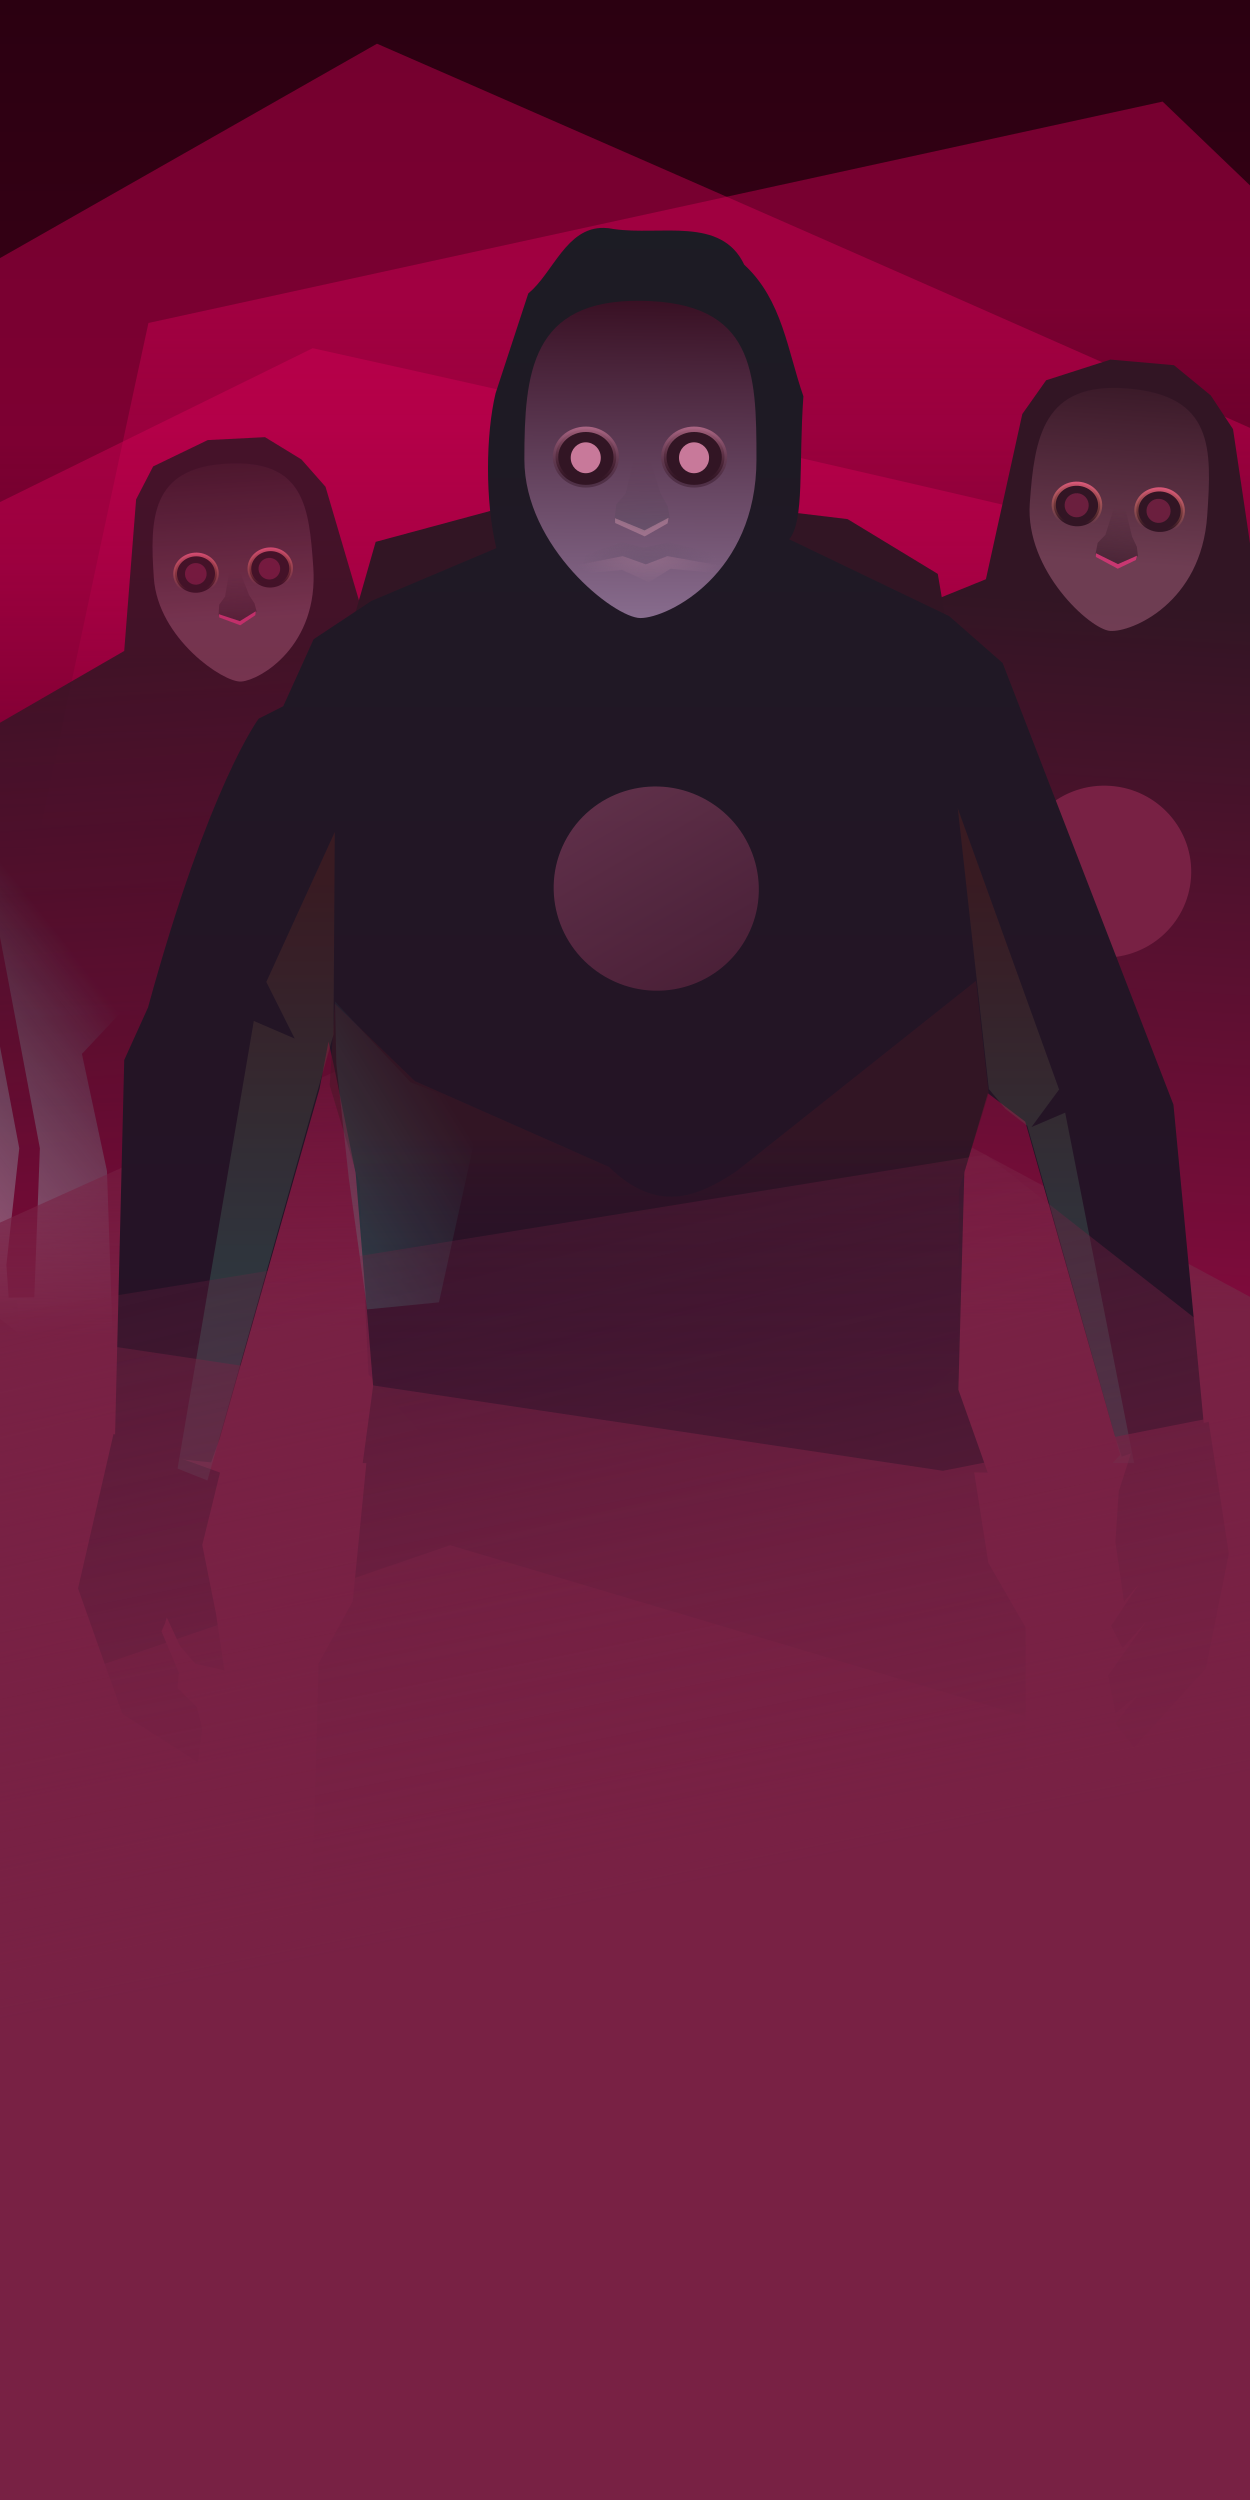
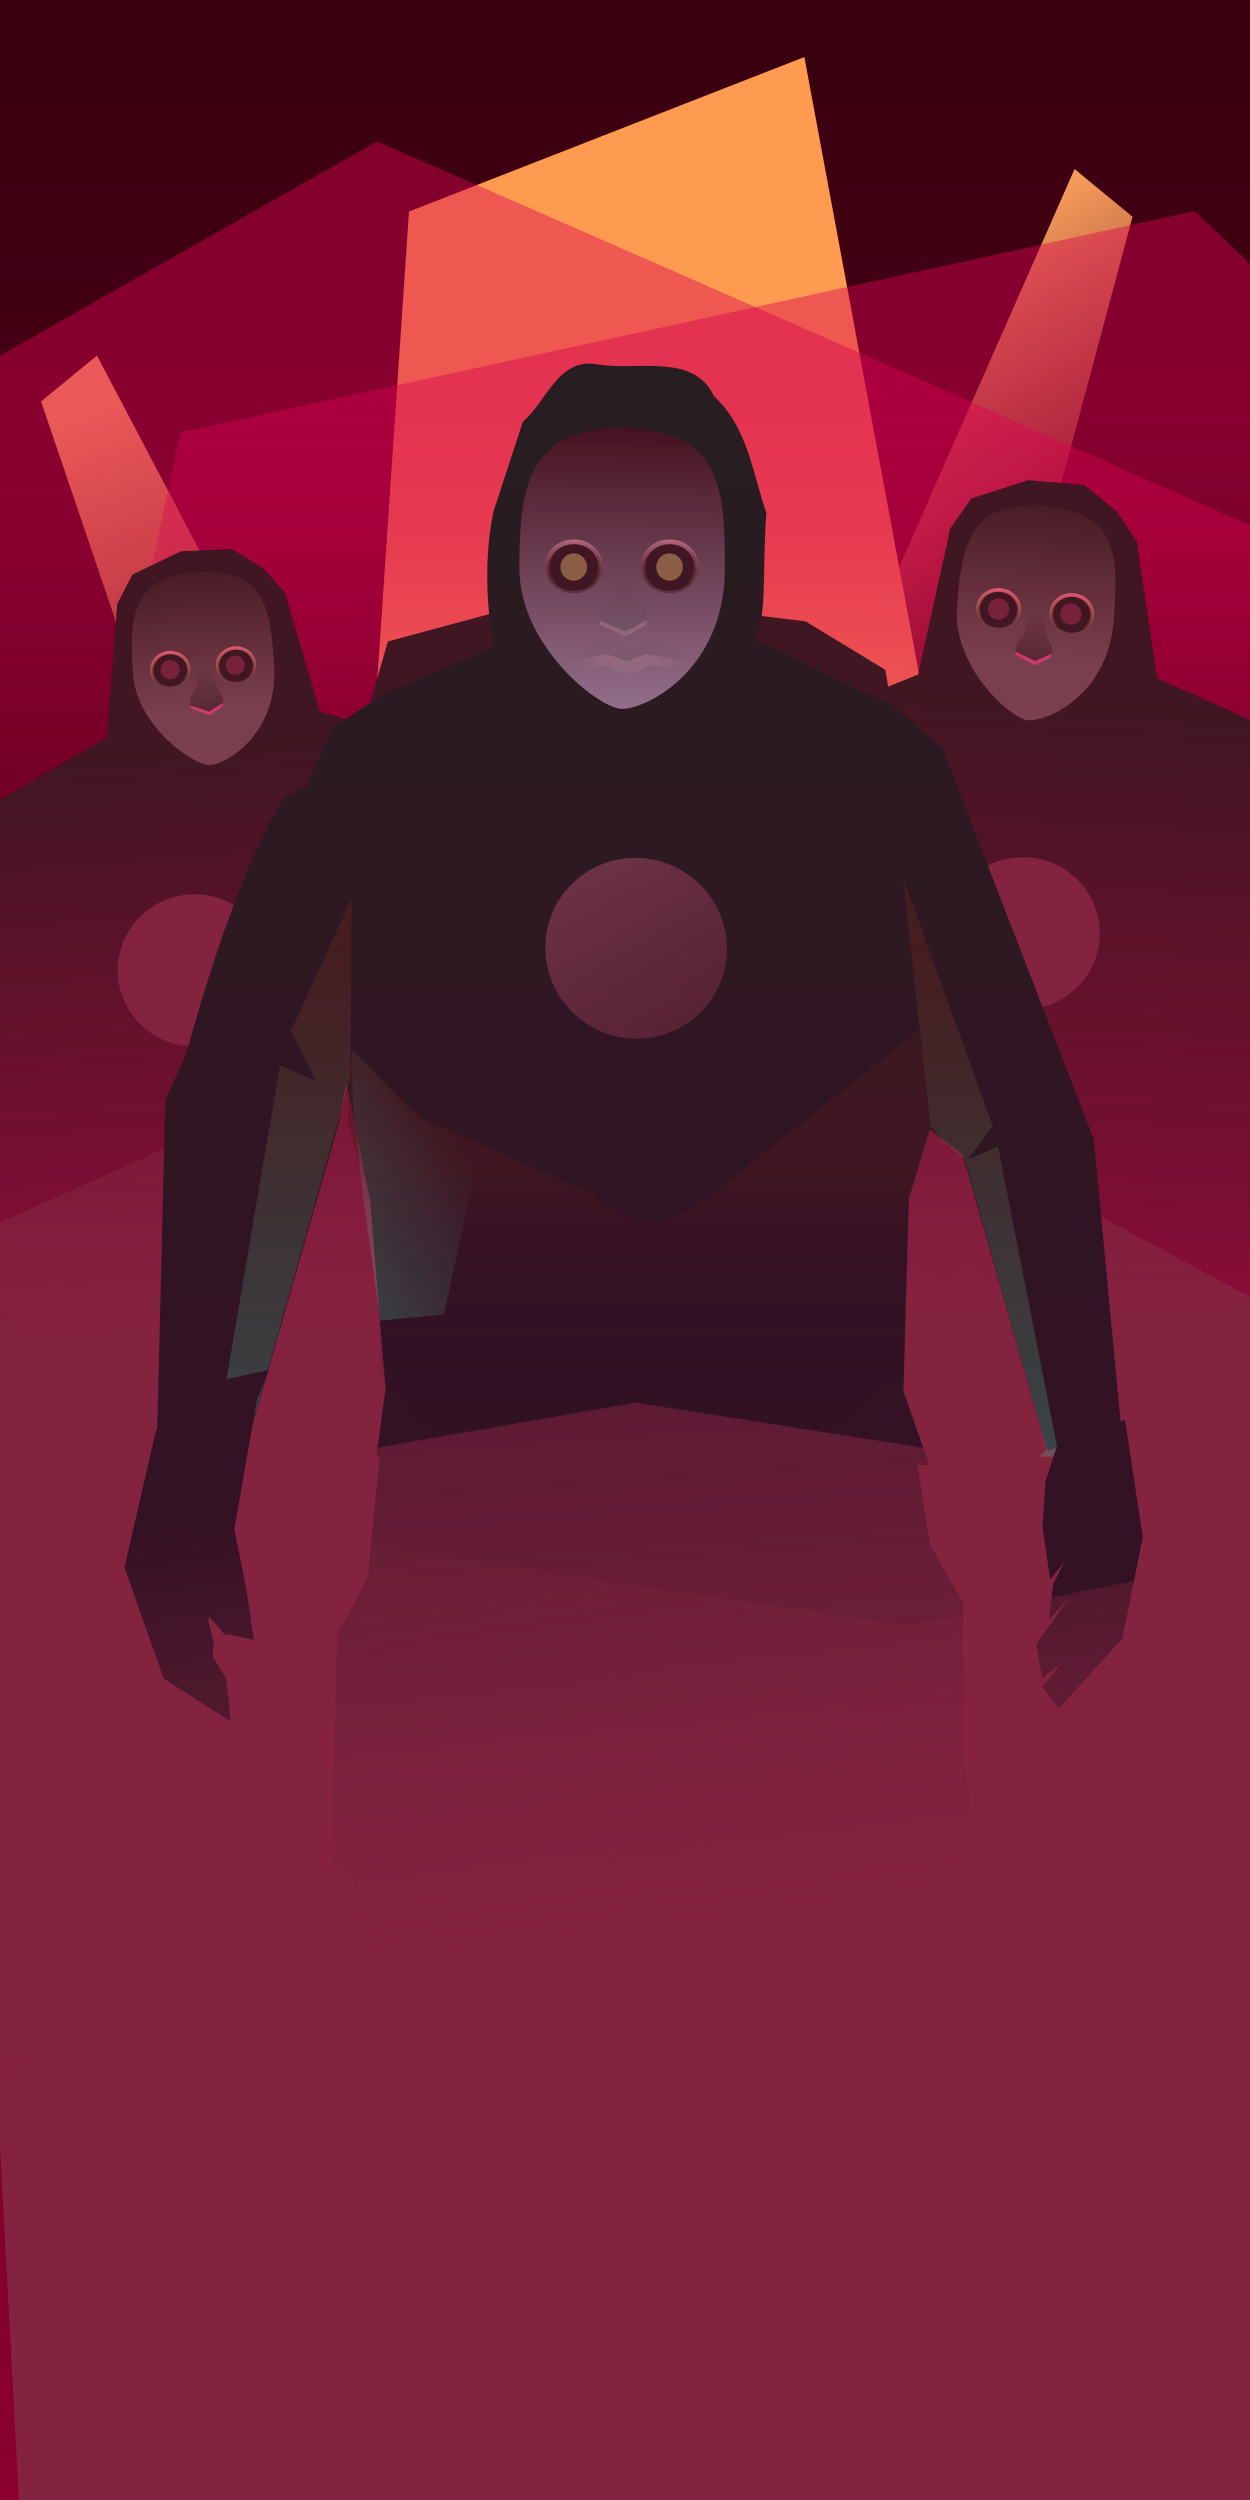
<svg xmlns="http://www.w3.org/2000/svg" xmlns:xlink="http://www.w3.org/1999/xlink" width="512" height="1024" viewBox="0 0 135.467 270.933" version="1.1" id="svg1">
  <defs id="defs1">
+     <linearGradient id="linearGradient60">
+       <stop style="stop-color:#f89c61;stop-opacity:1;" offset="0" id="stop60" />
+       <stop style="stop-color:#f89c61;stop-opacity:0;" offset="1" id="stop61" />
+     </linearGradient>
+     <linearGradient id="linearGradient58">
+       <stop style="stop-color:#f89c61;stop-opacity:1;" offset="0" id="stop58" />
+       <stop style="stop-color:#f89c61;stop-opacity:0;" offset="1" id="stop59" />
+     </linearGradient>
    <linearGradient id="linearGradient96">
      <stop style="stop-color:#67536c;stop-opacity:1" offset="0" id="stop95" />
      <stop style="stop-color:#5b3851;stop-opacity:0" offset="1" id="stop96" />
    </linearGradient>
    <linearGradient id="linearGradient92">
      <stop style="stop-color:#67536c;stop-opacity:1;" offset="0" id="stop93" />
      <stop style="stop-color:#67536c;stop-opacity:0;" offset="1" id="stop94" />
    </linearGradient>
    <linearGradient id="linearGradient91">
      <stop style="stop-color:#c08aa1;stop-opacity:1;" offset="0" id="stop91" />
      <stop style="stop-color:#c08aa1;stop-opacity:0;" offset="1" id="stop92" />
    </linearGradient>
-     <linearGradient id="linearGradient90">
-       <stop style="stop-color:#ff5599;stop-opacity:1" offset="0" id="stop89" />
-       <stop style="stop-color:#55ffdd;stop-opacity:0;" offset="1" id="stop90" />
-     </linearGradient>
    <linearGradient id="linearGradient87">
      <stop style="stop-color:#782144;stop-opacity:1;" offset="0" id="stop87" />
      <stop style="stop-color:#782144;stop-opacity:0;" offset="1" id="stop88" />
-     </linearGradient>
-     <linearGradient id="linearGradient73">
-       <stop style="stop-color:#782144;stop-opacity:1" offset="0" id="stop72" />
-       <stop style="stop-color:#782144;stop-opacity:0;" offset="1" id="stop73" />
-     </linearGradient>
-     <linearGradient id="linearGradient70">
-       <stop style="stop-color:#782144;stop-opacity:1;" offset="0" id="stop70" />
-       <stop style="stop-color:#782144;stop-opacity:0;" offset="1" id="stop71" />
    </linearGradient>
    <linearGradient id="linearGradient55">
      <stop style="stop-color:#d40055;stop-opacity:0.436;" offset="0" id="stop55" />
      <stop style="stop-color:#d40055;stop-opacity:0;" offset="1" id="stop56" />
    </linearGradient>
    <linearGradient id="linearGradient54">
      <stop style="stop-color:#de87aa;stop-opacity:1" offset="0" id="stop53" />
      <stop style="stop-color:#280b17;stop-opacity:1" offset="1" id="stop54" />
    </linearGradient>
    <linearGradient id="linearGradient49">
      <stop style="stop-color:#de87aa;stop-opacity:1" offset="0" id="stop48" />
      <stop style="stop-color:#321524;stop-opacity:0.436" offset="1" id="stop49" />
    </linearGradient>
    <linearGradient id="linearGradient47">
      <stop style="stop-color:#8a6f91;stop-opacity:1" offset="0" id="stop46" />
      <stop style="stop-color:#2b0011;stop-opacity:1" offset="1" id="stop47" />
    </linearGradient>
    <linearGradient id="linearGradient16">
      <stop style="stop-color:#2b0011;stop-opacity:1;" offset="0" id="stop16" />
      <stop style="stop-color:#800033;stop-opacity:1" offset="1" id="stop17" />
    </linearGradient>
    <linearGradient xlink:href="#linearGradient65759" id="linearGradient65761" x1="1403.994" y1="639.142" x2="1406.738" y2="993.681" gradientUnits="userSpaceOnUse" />
    <linearGradient id="linearGradient65759">
      <stop style="stop-color:#321524;stop-opacity:1;" offset="0" id="stop65755" />
      <stop style="stop-color:#d40055;stop-opacity:1" offset="1" id="stop65757" />
    </linearGradient>
    <linearGradient xlink:href="#linearGradient54" id="linearGradient102339" x1="371.202" y1="166.685" x2="371.202" y2="152.775" gradientUnits="userSpaceOnUse" />
    <linearGradient id="linearGradient102337">
      <stop style="stop-color:#ff5599;stop-opacity:1" offset="0" id="stop102333" />
      <stop style="stop-color:#ff9955;stop-opacity:0;" offset="1" id="stop102335" />
    </linearGradient>
    <linearGradient xlink:href="#linearGradient102337" id="linearGradient104034" x1="366.451" y1="160.921" x2="366.386" y2="164.251" gradientUnits="userSpaceOnUse" />
    <linearGradient xlink:href="#linearGradient103045" id="linearGradient103047" x1="368.867" y1="169.672" x2="369.003" y2="163.686" gradientUnits="userSpaceOnUse" gradientTransform="translate(0,-0.5291667)" />
    <linearGradient id="linearGradient103045">
      <stop style="stop-color:#321524;stop-opacity:1;" offset="0" id="stop103041" />
      <stop style="stop-color:#321524;stop-opacity:0;" offset="1" id="stop103043" />
    </linearGradient>
    <linearGradient xlink:href="#linearGradient141946" id="linearGradient141948" x1="363.169" y1="204.729" x2="385.644" y2="189.25" gradientUnits="userSpaceOnUse" />
    <linearGradient id="linearGradient141946">
      <stop style="stop-color:#55ffdd;stop-opacity:1;" offset="0" id="stop141942" />
      <stop style="stop-color:#55ffdd;stop-opacity:0;" offset="1" id="stop141944" />
    </linearGradient>
    <linearGradient xlink:href="#linearGradient15010" id="linearGradient15012" x1="972.041" y1="345.375" x2="972.041" y2="749.174" gradientUnits="userSpaceOnUse" gradientTransform="matrix(0.826296,0,0,0.826296,333.5118,184.2951)" />
    <linearGradient id="linearGradient15010">
      <stop style="stop-color:#1c1c24;stop-opacity:1;" offset="0" id="stop15006" />
      <stop style="stop-color:#271126;stop-opacity:1" offset="1" id="stop15008" />
    </linearGradient>
    <linearGradient xlink:href="#linearGradient25985" id="linearGradient25987" x1="255.49" y1="170.547" x2="255.49" y2="197.171" gradientUnits="userSpaceOnUse" gradientTransform="matrix(0.826296,0,0,0.826296,88.24165,49.63591)" />
    <linearGradient id="linearGradient25985">
      <stop style="stop-color:#431624;stop-opacity:1" offset="0" id="stop25981" />
      <stop style="stop-color:#11002b;stop-opacity:0;" offset="1" id="stop25983" />
    </linearGradient>
    <linearGradient xlink:href="#linearGradient10993" id="linearGradient34342" x1="-285.017" y1="-0.154" x2="-308.159" y2="-13.478" gradientUnits="userSpaceOnUse" gradientTransform="matrix(0.826296,0,0,0.826296,-101.2375,1.134864)" />
    <linearGradient id="linearGradient10993">
      <stop style="stop-color:#d35f8d;stop-opacity:1" offset="0" id="stop10989" />
      <stop style="stop-color:#782144;stop-opacity:1" offset="1" id="stop10991" />
    </linearGradient>
    <linearGradient xlink:href="#linearGradient139659" id="linearGradient139661" x1="298.622" y1="212.509" x2="298.622" y2="172.614" gradientUnits="userSpaceOnUse" />
    <linearGradient id="linearGradient139659">
      <stop style="stop-color:#37c8ab;stop-opacity:1" offset="0" id="stop139655" />
      <stop style="stop-color:#78281b;stop-opacity:1" offset="1" id="stop139657" />
    </linearGradient>
    <linearGradient xlink:href="#linearGradient141946" id="linearGradient144039" x1="272.384" y1="199.36" x2="284.77" y2="191.713" gradientUnits="userSpaceOnUse" />
    <linearGradient xlink:href="#linearGradient139659" id="linearGradient5" gradientUnits="userSpaceOnUse" x1="298.622" y1="212.509" x2="298.622" y2="172.614" />
    <linearGradient xlink:href="#linearGradient139659" id="linearGradient6" gradientUnits="userSpaceOnUse" x1="298.622" y1="212.509" x2="298.622" y2="172.614" />
    <linearGradient xlink:href="#linearGradient16" id="linearGradient17" x1="67.733" y1="0" x2="67.733" y2="270.933" gradientUnits="userSpaceOnUse" />
    <linearGradient xlink:href="#linearGradient49" id="linearGradient104034-7" x1="366.451" y1="160.921" x2="366.386" y2="164.251" gradientUnits="userSpaceOnUse" />
    <linearGradient xlink:href="#linearGradient96" id="linearGradient103047-3" x1="369.033" y1="167.541" x2="369.003" y2="163.686" gradientUnits="userSpaceOnUse" gradientTransform="translate(0,-0.5291667)" />
    <linearGradient xlink:href="#linearGradient47" id="linearGradient46" gradientUnits="userSpaceOnUse" x1="371.008" y1="171.529" x2="371.202" y2="152.775" />
-     <linearGradient xlink:href="#linearGradient55" id="linearGradient57" gradientUnits="userSpaceOnUse" gradientTransform="matrix(-1,0,0,1,162.8422,-47.7506)" x1="34.523" y1="80.819" x2="34.523" y2="141.68" />
-     <linearGradient xlink:href="#linearGradient73" id="linearGradient71" x1="89.911" y1="215.893" x2="66.58" y2="98.449" gradientUnits="userSpaceOnUse" />
-     <linearGradient xlink:href="#linearGradient70" id="linearGradient72" gradientUnits="userSpaceOnUse" x1="113.02" y1="236.219" x2="76.641" y2="86.737" />
+     <linearGradient xlink:href="#linearGradient55" id="linearGradient57" gradientUnits="userSpaceOnUse" gradientTransform="matrix(-1,0,0,1,166.3246,-35.87939)" x1="34.523" y1="80.819" x2="34.523" y2="141.68" />
    <linearGradient xlink:href="#linearGradient65759" id="linearGradient80" gradientUnits="userSpaceOnUse" x1="1403.994" y1="639.142" x2="1406.738" y2="993.681" />
    <linearGradient xlink:href="#linearGradient54" id="linearGradient81" gradientUnits="userSpaceOnUse" x1="371.202" y1="166.685" x2="371.202" y2="152.775" />
    <linearGradient xlink:href="#linearGradient102337" id="linearGradient82" gradientUnits="userSpaceOnUse" x1="366.451" y1="160.921" x2="366.386" y2="164.251" />
    <linearGradient xlink:href="#linearGradient103045" id="linearGradient83" gradientUnits="userSpaceOnUse" gradientTransform="translate(0,-0.5291667)" x1="368.867" y1="169.672" x2="369.003" y2="163.686" />
-     <linearGradient xlink:href="#linearGradient90" id="linearGradient84" gradientUnits="userSpaceOnUse" x1="363.169" y1="204.729" x2="385.644" y2="189.25" />
-     <linearGradient xlink:href="#linearGradient55" id="linearGradient85" gradientUnits="userSpaceOnUse" gradientTransform="matrix(-1,0,0,1,108.6607,-33.12329)" x1="34.523" y1="80.819" x2="34.523" y2="141.68" />
-     <linearGradient xlink:href="#linearGradient55" id="linearGradient86" gradientUnits="userSpaceOnUse" gradientTransform="matrix(-1,0,0,1,131.8808,-21.02255)" x1="34.523" y1="80.819" x2="34.523" y2="141.68" />
+     <linearGradient xlink:href="#linearGradient55" id="linearGradient85" gradientUnits="userSpaceOnUse" gradientTransform="matrix(-1,0,0,1,108.6607,-22.53996)" x1="34.523" y1="80.819" x2="34.523" y2="141.68" />
    <linearGradient xlink:href="#linearGradient87" id="linearGradient88" x1="68.113" y1="143.612" x2="67.354" y2="104.912" gradientUnits="userSpaceOnUse" />
    <radialGradient xlink:href="#linearGradient91" id="radialGradient92" cx="369.195" cy="165.98" fx="369.195" fy="165.98" r="2.811" gradientTransform="matrix(1.310468,0.02893689,-0.01019222,0.4615761,-112.9111,80.77272)" gradientUnits="userSpaceOnUse" />
    <radialGradient xlink:href="#linearGradient92" id="radialGradient94" cx="369.089" cy="171.089" fx="369.089" fy="171.089" r="3.451" gradientTransform="matrix(0.9993885,-0.03496645,0.01628103,0.4653337,-2.559795,101.6711)" gradientUnits="userSpaceOnUse" />
-     <linearGradient xlink:href="#linearGradient73" id="linearGradient97" gradientUnits="userSpaceOnUse" x1="89.911" y1="215.893" x2="66.58" y2="98.449" gradientTransform="translate(0,-14.45746)" />
+     <linearGradient xlink:href="#linearGradient87" id="linearGradient71" x1="78.542" y1="266.623" x2="66.58" y2="98.449" gradientUnits="userSpaceOnUse" gradientTransform="matrix(0.6471108,0,0,0.6471108,251.9794,90.16554)" />
+     <linearGradient xlink:href="#linearGradient87" id="linearGradient97" gradientUnits="userSpaceOnUse" x1="71.545" y1="219.392" x2="62.206" y2="154.426" gradientTransform="matrix(0.6471108,0,0,0.6471108,252.3329,114.3412)" />
+     <linearGradient xlink:href="#linearGradient58" id="linearGradient59" x1="20.506" y1="12.825" x2="15.579" y2="68.65" gradientUnits="userSpaceOnUse" gradientTransform="rotate(-27.27913,79.45522,47.199)" />
+     <linearGradient xlink:href="#linearGradient60" id="linearGradient61" x1="98.544" y1="37.689" x2="141.781" y2="37.689" gradientUnits="userSpaceOnUse" gradientTransform="rotate(59.12375,99.24384,29.42929)" />
  </defs>
+   <g id="layer5" style="display:inline">
+     <rect style="fill:url(#linearGradient17);stroke-width:0.529;stroke-miterlimit:0" id="rect15" width="135.467" height="270.933" x="0" y="0" />
+   </g>
+   <g id="layer4" style="display:inline">
+     <path style="opacity:1;fill:#ff9955;stroke-width:0.529;stroke-miterlimit:0" d="M 37.447,124.527 44.324,22.924 87.171,6.181 113.117,145.766 Z" id="path51" />
+     <path style="opacity:1;fill:url(#linearGradient59);stroke-width:0.529;stroke-miterlimit:0" d="M 23.508,99.569 4.45,43.506 10.508,38.535 41.598,97.63 Z" id="path57" />
+     <path style="opacity:1;fill:url(#linearGradient61);stroke-width:0.529;stroke-miterlimit:0" d="M 116.456,18.322 86.692,85.857 109.522,72.845 122.737,23.493 Z" id="path59" />
+   </g>
  <g id="layer1">
-     <rect style="fill:url(#linearGradient17);stroke-width:0.529;stroke-miterlimit:0" id="rect15" width="135.467" height="270.933" x="0" y="0" />
-     <path id="path84" style="opacity:1;fill:url(#linearGradient85);stroke:none;stroke-width:0.529;stroke-miterlimit:0" d="M 40.856 4.737 L 0 27.968 L 0 170.732 C 26.28 169.726 55.262 168.659 81.285 167.719 L 135.467 108.727 L 135.467 46.372 C 95.611 28.615 40.856 4.737 40.856 4.737 z " />
-     <path id="path56" style="opacity:1;fill:url(#linearGradient57);stroke:none;stroke-width:0.529;stroke-miterlimit:0" d="M 125.995,11.007 16.087,35.001 c 0,0 -8.913,41.061 -16.087,75.948 v 47.37 c 25.787,-1.239 87.678,-3.503 135.467,-5.228 V 20.092 c -2.8,-2.679 -9.471,-9.085 -9.471,-9.085 z" />
-     <path id="path85" style="opacity:1;fill:url(#linearGradient86);stroke:none;stroke-width:0.529;stroke-miterlimit:0" d="M 33.888 37.735 L 0 54.41 L 0 183.731 C 30.163 182.524 70.635 181.043 104.505 179.82 L 135.467 107.657 L 135.467 61.12 C 102.308 52.86 33.888 37.735 33.888 37.735 z " />
-     <g id="g80" style="display:inline;opacity:0.846" transform="matrix(1.732591,-0.1215836,0.1215836,1.732591,-687.366,-182.9339)">
+     <path id="path56" style="opacity:1;fill:url(#linearGradient57);stroke:none;stroke-width:0.529;stroke-miterlimit:0" d="M 129.478,22.878 19.57,46.873 c 0,0 -8.913,41.061 -16.087,75.948 v 47.37 c 25.787,-1.239 87.678,-3.503 135.467,-5.228 V 31.963 c -2.8,-2.679 -9.471,-9.085 -9.471,-9.085 z" />
+     <path id="path84" style="opacity:1;fill:url(#linearGradient85);stroke:none;stroke-width:0.529;stroke-miterlimit:0" d="M 40.856,15.321 0,38.552 V 181.316 c 26.28,-1.006 55.262,-2.073 81.285,-3.013 L 135.467,119.311 V 56.955 C 95.611,39.199 40.856,15.321 40.856,15.321 Z" />
+     <g id="g80" style="display:inline;opacity:1" transform="matrix(1.533252,-0.1075952,0.1075952,1.533252,-608.6312,-144.3394)">
      <path id="path74" style="display:inline;opacity:1;mix-blend-mode:normal;fill:url(#linearGradient80);fill-opacity:1;stroke:none;stroke-width:1.441;stroke-miterlimit:4;stroke-dasharray:none;stroke-opacity:1;stop-color:#000000" d="m 1389.55,580.982 -15.133,6.038 -5.181,8.521 -6.038,40.387 -35.555,17.34 -16.855,55.822 -0.857,-3.832 -6.986,51.98 -2.752,51.262 22.071,-0.674 1.655,65.231 0.762,0.012 136.74,-0.926 7.661,-87.32 6.795,22.301 h 20.611 l -2.375,-39.553 -11.066,-80.111 0.168,-4.396 -16.299,-36.422 -38.6,-14.104 -8.086,-36.827 -5.93,-7.764 -9.356,-6.666 z" transform="matrix(0.2322785,0,0,0.2322785,75.65636,26.11849)" />
      <g id="g79" style="display:inline;opacity:1;mix-blend-mode:normal" transform="matrix(0.8779028,0,0,0.8779028,75.65635,26.11849)">
        <g id="g78">
          <path id="path75" style="opacity:0.351;fill:url(#linearGradient81);fill-opacity:1;stroke-width:0.139;stop-color:#000000" d="m 374.502,163.244 c 0,5.614 -4.321,7.763 -5.679,7.763 -1.272,0 -5.679,-3.475 -5.679,-7.763 0,-4.287 0.349,-7.817 5.679,-7.763 5.59,0.057 5.679,3.475 5.679,7.763 z" />
          <ellipse style="opacity:1;fill:#321524;fill-opacity:1;stroke:url(#linearGradient82);stroke-width:0.265;stroke-miterlimit:4;stroke-dasharray:none;stroke-opacity:1;stop-color:#000000" id="ellipse75" cx="366.154" cy="163.129" rx="1.485" ry="1.36" />
          <path style="font-variation-settings:normal;opacity:1;vector-effect:none;fill:url(#linearGradient83);fill-opacity:1;stroke:none;stroke-width:0.277;stroke-linecap:butt;stroke-linejoin:miter;stroke-miterlimit:4;stroke-dasharray:none;stroke-dashoffset:0;stroke-opacity:1;-inkscape-stroke:none;stop-color:#000000;stop-opacity:1" d="m 367.645,165.445 0.455,-0.542 0.745,-3.053 0.964,3.06 0.345,0.617 0.112,0.591 -1.302,0.689 -1.415,-0.619 z" id="path76" />
          <path style="font-variation-settings:normal;opacity:1;vector-effect:none;fill:#c83771;fill-opacity:1;stroke:none;stroke-width:0.277;stroke-linecap:butt;stroke-linejoin:miter;stroke-miterlimit:4;stroke-dasharray:none;stroke-dashoffset:0;stroke-opacity:1;-inkscape-stroke:none;stop-color:#000000;stop-opacity:1" d="m 367.576,166.119 1.449,0.597 1.177,-0.618 -0.051,0.277 -1.119,0.636 -1.443,-0.654 z" id="path77" />
          <use x="0" y="0" xlink:href="#path64647" id="use77" transform="translate(5.291667)" width="100%" height="100%" />
          <circle style="opacity:0.806;fill:#782144;fill-opacity:1;stroke:none;stroke-width:0.312;stroke-miterlimit:0" id="circle77" cx="366.139" cy="163.146" r="0.77" />
          <circle style="opacity:0.806;fill:#782144;fill-opacity:1;stroke:none;stroke-width:0.312;stroke-miterlimit:0" id="circle78" cx="371.38" cy="163.146" r="0.77" />
        </g>
      </g>
-       <ellipse style="display:inline;opacity:1;mix-blend-mode:normal;fill:#782144;fill-opacity:1;stroke-width:1.206" id="ellipse79" cx="369.51" cy="186.368" rx="5.543" ry="5.49" transform="matrix(0.8779028,0,0,0.8779028,75.65635,26.11849)" />
-       <path style="font-variation-settings:normal;opacity:1;fill:url(#linearGradient84);fill-opacity:1;stroke:none;stroke-width:0.265;stroke-linecap:butt;stroke-linejoin:miter;stroke-miterlimit:4;stroke-dasharray:none;stroke-dashoffset:0;stroke-opacity:1;stop-color:#000000;stop-opacity:1" d="m 378.054,212.996 0.415,-12.694 1.484,-10.693 2.695,6.67 0.946,8.047 -1.311,7.199 v 2.051 l 1.596,0.093 0.998,-9.254 -1.832,-15.664 -1.284,-2.628 2.51,-8.397 4.76,-2.623 1.825,6.466 0.08,14.356 -3.03,2.801 1.048,7.398 -0.776,21.4 c 0,0 -1.984,-12.256 -10.124,-14.528 z" id="path79" />
+       <ellipse style="display:inline;mix-blend-mode:normal;fill:#782144;fill-opacity:1;stroke-width:1.178" id="path18572-0" cx="419.854" cy="133.895" rx="5.416" ry="5.364" transform="rotate(7.940481)" />
    </g>
-     <g id="g1" style="display:inline" transform="matrix(1.928452,0.1323601,-0.1323601,1.928452,-626.6739,-324.3776)">
-       <path id="path61361" style="display:inline;opacity:1;mix-blend-mode:normal;fill:url(#linearGradient65761);fill-opacity:1;stroke:none;stroke-width:1.441;stroke-miterlimit:4;stroke-dasharray:none;stroke-opacity:1;stop-color:#000000" d="m 1389.55,580.982 -15.133,6.038 -5.181,8.521 -6.038,40.387 -35.555,17.34 -16.855,55.822 -0.857,-3.832 -6.986,51.98 -2.752,51.262 28.316,-0.865 6.411,82.318 136.74,-0.926 -2.579,-104.204 6.795,22.301 20.611,0 -2.375,-39.553 -11.066,-80.111 0.168,-4.396 -16.299,-36.422 -38.6,-14.104 -8.086,-36.827 -5.93,-7.764 -9.356,-6.666 z" transform="matrix(0.2322785,0,0,0.2322785,75.65636,26.11849)" />
+     <g id="g1" style="display:inline" transform="matrix(1.70658,0.1171318,-0.1171318,1.70658,-549.6301,-269.5097)">
+       <path id="path61361" style="display:inline;opacity:1;mix-blend-mode:normal;fill:url(#linearGradient65761);fill-opacity:1;stroke:none;stroke-width:1.441;stroke-miterlimit:4;stroke-dasharray:none;stroke-opacity:1;stop-color:#000000" d="m 1389.55,580.982 -15.133,6.038 -5.181,8.521 -6.038,40.387 -35.555,17.34 -16.855,55.822 -0.857,-3.832 -6.986,51.98 -2.752,51.262 28.316,-0.865 6.411,82.318 136.74,-0.926 -2.579,-104.204 6.795,22.301 h 20.611 l -2.375,-39.553 -11.066,-80.111 0.168,-4.396 -16.299,-36.422 -38.6,-14.104 -8.086,-36.827 -5.93,-7.764 -9.356,-6.666 z" transform="matrix(0.2322785,0,0,0.2322785,75.65636,26.11849)" />
      <g id="g71983" style="display:inline;opacity:1;mix-blend-mode:normal" transform="matrix(0.8779028,0,0,0.8779028,75.65635,26.11849)">
        <g id="g101571">
          <path id="path64021" style="opacity:0.351;fill:url(#linearGradient102339);fill-opacity:1;stroke-width:0.139;stop-color:#000000" d="m 374.502,163.244 c 0,5.614 -4.321,7.763 -5.679,7.763 -1.272,0 -5.679,-3.475 -5.679,-7.763 0,-4.287 0.349,-7.817 5.679,-7.763 5.59,0.057 5.679,3.475 5.679,7.763 z" />
          <ellipse style="opacity:1;fill:#321524;fill-opacity:1;stroke:url(#linearGradient104034);stroke-width:0.265;stroke-miterlimit:4;stroke-dasharray:none;stroke-opacity:1;stop-color:#000000" id="path64647" cx="366.154" cy="163.129" rx="1.485" ry="1.36" />
          <path style="font-variation-settings:normal;opacity:1;vector-effect:none;fill:url(#linearGradient103047);fill-opacity:1;stroke:none;stroke-width:0.277;stroke-linecap:butt;stroke-linejoin:miter;stroke-miterlimit:4;stroke-dasharray:none;stroke-dashoffset:0;stroke-opacity:1;-inkscape-stroke:none;stop-color:#000000;stop-opacity:1" d="m 367.645,165.445 0.455,-0.542 0.745,-3.053 0.964,3.06 0.345,0.617 0.112,0.591 -1.302,0.689 -1.415,-0.619 z" id="path102661" />
          <path style="font-variation-settings:normal;opacity:1;vector-effect:none;fill:#c83771;fill-opacity:1;stroke:none;stroke-width:0.277;stroke-linecap:butt;stroke-linejoin:miter;stroke-miterlimit:4;stroke-dasharray:none;stroke-dashoffset:0;stroke-opacity:1;-inkscape-stroke:none;stop-color:#000000;stop-opacity:1" d="m 367.576,166.119 1.449,0.597 1.177,-0.618 -0.051,0.277 -1.119,0.636 -1.443,-0.654 z" id="path103694" />
          <use x="0" y="0" xlink:href="#path64647" id="use104026" transform="translate(5.291667)" width="100%" height="100%" />
          <circle style="opacity:0.806;fill:#782144;fill-opacity:1;stroke:none;stroke-width:0.312;stroke-miterlimit:0" id="path73" cx="366.139" cy="163.146" r="0.77" />
          <circle style="opacity:0.806;fill:#782144;fill-opacity:1;stroke:none;stroke-width:0.312;stroke-miterlimit:0" id="circle73" cx="371.38" cy="163.146" r="0.77" />
        </g>
      </g>
      <ellipse style="display:inline;opacity:1;mix-blend-mode:normal;fill:#782144;fill-opacity:1;stroke-width:1.206" id="path18572" cx="369.51" cy="186.368" rx="5.543" ry="5.49" transform="matrix(0.8779028,0,0,0.8779028,75.65635,26.11849)" />
      <path style="font-variation-settings:normal;opacity:1;fill:url(#linearGradient141948);fill-opacity:1;stroke:none;stroke-width:0.265;stroke-linecap:butt;stroke-linejoin:miter;stroke-miterlimit:4;stroke-dasharray:none;stroke-dashoffset:0;stroke-opacity:1;stop-color:#000000;stop-opacity:1" d="m 378.054,212.996 0.415,-12.694 1.484,-10.693 2.695,6.67 0.946,8.047 -1.311,7.199 v 2.051 l 1.596,0.093 0.998,-9.254 -1.832,-15.664 -1.284,-2.628 2.51,-8.397 4.76,-2.623 1.825,6.466 0.08,14.356 -3.03,2.801 1.048,7.398 v 7.159 c 0,0 -2.76,1.985 -10.9,-0.287 z" id="path141775" />
    </g>
    <path style="opacity:1;fill:url(#linearGradient88);fill-opacity:1;stroke:none;stroke-width:0.529;stroke-miterlimit:0" d="m 0,222.779 v -90.283 l 44.513,-20.062 56.814,9.783 34.139,18.324 0,82.238 z" id="path69" />
-     <g id="g2" style="display:inline" transform="matrix(1.54533,0,0,1.54533,-387.907,-171.276)">
+     <g id="g2" style="display:inline" transform="matrix(1.367537,0,0,1.367537,-337.2756,-134.0229)">
      <path style="opacity:1;fill:#321524;fill-opacity:1;stroke:none;stroke-width:0.529;stroke-miterlimit:4;stroke-dasharray:none;stroke-opacity:1;stop-color:#000000" d="m 275.67,154.755 1.696,-5.921 14.29,-3.857 18.805,2.263 6.324,3.841 1.621,9.51 -24.105,-0.649 z" id="path64517" />
-       <path style="opacity:1;fill:#271126;fill-opacity:1;stroke:none;stroke-width:0.444;stroke-miterlimit:0" d="m 258.98,211.399 -2.488,10.831 3.111,8.8 5.29,3.384 0.311,-2.369 -0.382,-1.494 -1.359,-1.325 0.108,-1.073 -1.227,-2.913 0.255,-0.58 0.115,-0.399 0.928,1.995 1.067,1.259 2.051,0.47 -0.598,-4.011 -0.958,-4.789 1.245,-5.077 z" id="path66" />
      <path id="path8012" style="opacity:1;fill:url(#linearGradient15012);fill-opacity:1;stroke-width:0.905;stop-color:#000000" d="m 1108.76,479.305 c -9.954,-0.153 -13.385,11.934 -20.002,17.383 l -8.668,26.461 c -2.604,10.873 -2.822,28.549 0.201,41.037 l -33.115,13.996 -15.318,10.15 -8.045,17.758 -6.504,3.287 c 0,0 -13.158,17.408 -29.352,76.59 l -6.297,13.898 -2.546,104.07 25.57,2.588 2.309,-6.387 26.438,-92.645 2.369,-12.49 1.465,6.488 5.734,28.332 4.633,56.428 -2.764,20.454 165.672,2.53 -7.781,-21.99 1.582,-57.682 6.231,-20.885 9.9,7.52 23.627,82.842 1.949,5.96 21.858,-7.607 -8.141,-85.697 -45.277,-117.059 -14.141,-12.404 -42.438,-20.391 c 4.118,-4.89 2.482,-19.635 3.772,-37.898 -4.184,-11.946 -5.548,-25.53 -15.682,-34.877 -6.081,-12.886 -22.195,-7.645 -34.56,-9.449 -0.943,-0.2 -1.834,-0.3 -2.678,-0.312 z" transform="scale(0.2645833)" />
      <path style="opacity:0.451;fill:url(#linearGradient25987);fill-opacity:1;stroke-width:0.229;stop-color:#000000" d="m 276.238,193.875 -2.101,-6.926 0.359,-5.725 5.624,5.428 13.584,6.005 c 3.446,3.335 6.222,2.11 8.919,0.347 l 16.846,-13.388 0.887,7.921 -2.094,6.756 -0.01,12.259 -10.449,9.084 -24.212,-0.884 -6.734,-7.54 z" id="path25946" />
      <ellipse style="opacity:0.345;fill:#0b0b28;fill-opacity:0;stroke-width:0.229;stop-color:#000000" id="path25257" cx="296.605" cy="173.073" rx="5.7" ry="5.591" />
      <ellipse style="opacity:0.345;fill:url(#linearGradient34342);fill-opacity:1;stroke-width:0.239;stop-color:#000000" id="path25259" transform="rotate(-150)" ry="7.145" rx="7.209" cy="-1.433" cx="-343.821" />
      <path id="path67" style="opacity:1;fill:#271126;fill-opacity:1;stroke:none;stroke-width:0.342;stroke-miterlimit:0" d="m 296.974,209.506 -20.188,3.188 -1.031,10.439 -2.39,4.348 -0.501,18.031 1.795,1.519 1.773,14.183 20.188,0.354 2.478,-12.395 2.834,11.333 24.791,0.708 -3.795,-24.215 c 10e-4,-7e-5 0.022,-10e-4 0.022,-10e-4 v -12.021 l -2.617,-4.536 -1.048,-6.685 z" />
-       <path style="opacity:1;fill:#271126;fill-opacity:1;stroke:none;stroke-width:0.425;stroke-miterlimit:0" d="m 335.786,210.543 1.41,9.254 -1.611,8.052 -5.035,5.528 -1.309,-1.682 1.51,-1.923 -1.51,1.202 -0.503,-2.644 2.719,-3.846 -1.712,1.923 -0.806,-1.562 2.014,-3.005 -1.108,1.322 -0.604,-4.206 0.238,-3.551 1.161,-3.598 z" id="path68" />
      <g id="g139634" style="fill:url(#linearGradient139661);fill-opacity:1">
        <path style="opacity:0.263;fill:url(#linearGradient5);fill-opacity:1;stroke-width:0.229;stop-color:#000000" d="m 263.47,213.825 5.349,-31.389 2.868,1.235 -1.991,-3.975 4.802,-10.515 -0.094,14.21 -8.838,31.27 z" id="path29717" />
        <path style="opacity:0.263;fill:url(#linearGradient6);fill-opacity:1;stroke-width:0.229;stop-color:#000000" d="m 318.188,167.526 2.178,19.684 1.163,1.39 1.534,1.187 6.515,23.072 -0.535,0.58 h 1.511 l -4.835,-24.575 -2.363,1.01 1.937,-2.632 z" id="path34426" />
      </g>
+       <path style="mix-blend-mode:normal;fill:url(#linearGradient71);stroke:none;stroke-width:0.342;stroke-miterlimit:0" d="m 249.276,217.489 47.724,-8.333 47.148,7.406 1.502,49.505 -97.669,2.004 z" id="path70" />
+       <path style="opacity:1;fill:#271126;fill-opacity:1;stroke:none;stroke-width:0.444;stroke-miterlimit:0" d="m 258.98,211.399 -2.488,10.831 3.111,8.8 5.29,3.384 -0.132,-1.661 -0.205,-1.671 -1.093,-1.857 0.108,-1.073 -0.413,-1.599 -0.058,-0.016 0.115,-0.399 1.241,1.431 0.253,-0.056 2.051,0.47 -0.598,-4.011 -0.958,-4.789 1.776,-10.212 0.975,-2.414 -6.81,1.506 z" id="path66" />
      <path style="font-variation-settings:normal;opacity:0.208;fill:url(#linearGradient144039);fill-opacity:1;stroke:none;stroke-width:0.265;stroke-linecap:butt;stroke-linejoin:miter;stroke-miterlimit:4;stroke-dasharray:none;stroke-dashoffset:0;stroke-opacity:1;stop-color:#000000;stop-opacity:1" d="m 276.769,202.661 5.033,-0.495 2.968,-13.512 -4.954,-1.915 -5.3,-5.661 0.091,4.358 0.871,8.01 z" id="path143998" />
      <g id="g71983-1" style="display:inline;opacity:1;mix-blend-mode:normal" transform="matrix(1.433069,0,0,1.433069,-232.6177,-90.88657)">
        <g id="g101571-9">
          <path id="path64021-4" style="opacity:1;fill:url(#linearGradient46);fill-opacity:1;stroke-width:0.139;stop-color:#000000" d="m 374.502,163.244 c 0,5.614 -4.321,7.763 -5.679,7.763 -1.272,0 -5.679,-3.475 -5.679,-7.763 0,-4.287 0.349,-7.817 5.679,-7.763 5.59,0.057 5.679,3.475 5.679,7.763 z" />
          <g id="g54">
            <ellipse style="opacity:1;fill:#321524;fill-opacity:1;stroke:url(#linearGradient104034-7);stroke-width:0.265;stroke-miterlimit:4;stroke-dasharray:none;stroke-opacity:1;stop-color:#000000" id="path64647-7" cx="366.154" cy="163.129" rx="1.485" ry="1.36" />
-             <ellipse style="display:inline;opacity:0.874;fill:#de87aa;stroke:none;stroke-width:0.199;stroke-miterlimit:0" id="path54" cx="366.148" cy="163.163" rx="0.736" ry="0.756" />
+             <ellipse style="display:inline;opacity:0.874;fill:#8c644f;fill-opacity:1;stroke:none;stroke-width:0.199;stroke-miterlimit:0" id="path54" cx="366.148" cy="163.163" rx="0.736" ry="0.756" />
          </g>
          <path style="font-variation-settings:normal;opacity:1;vector-effect:none;fill:url(#linearGradient103047-3);fill-opacity:1;stroke:none;stroke-width:0.277;stroke-linecap:butt;stroke-linejoin:miter;stroke-miterlimit:4;stroke-dasharray:none;stroke-dashoffset:0;stroke-opacity:1;-inkscape-stroke:none;stop-color:#000000;stop-opacity:1" d="m 367.645,165.445 0.455,-0.542 0.745,-3.053 0.964,3.06 0.345,0.617 0.112,0.591 -1.302,0.689 -1.415,-0.619 z" id="path102661-8" />
-           <path style="font-variation-settings:normal;opacity:0.554;vector-effect:none;fill:#c08aa1;fill-opacity:1;stroke:none;stroke-width:0.277;stroke-linecap:butt;stroke-linejoin:miter;stroke-miterlimit:4;stroke-dasharray:none;stroke-dashoffset:0;stroke-opacity:1;-inkscape-stroke:none;stop-color:#000000;stop-opacity:1" d="m 367.576,166.119 1.449,0.597 1.177,-0.618 -0.051,0.277 -1.119,0.636 -1.443,-0.654 z" id="path103694-4" />
+           <path style="font-variation-settings:normal;opacity:0.309;vector-effect:none;fill:#c08aa1;fill-opacity:1;stroke:none;stroke-width:0.277;stroke-linecap:butt;stroke-linejoin:miter;stroke-miterlimit:4;stroke-dasharray:none;stroke-dashoffset:0;stroke-opacity:1;-inkscape-stroke:none;stop-color:#000000;stop-opacity:1" d="m 367.576,166.119 1.449,0.597 1.177,-0.618 -0.051,0.277 -1.119,0.636 -1.443,-0.654 z" id="path103694-4" />
          <use x="0" y="0" xlink:href="#g54" id="use54" transform="translate(5.298906)" />
        </g>
        <path style="opacity:0.309;fill:url(#radialGradient92);stroke:none;stroke-width:0.313;stroke-miterlimit:0" d="m 365.445,168.46 2.511,-0.486 1.134,0.405 1.053,-0.405 2.672,0.486 -0.427,0.334 -2.09,-0.2 -1.059,0.659 -1.317,-0.601 -2.119,0.2 z" id="path90" />
        <path style="opacity:0.506;fill:url(#radialGradient94);stroke:none;stroke-width:0.239;stroke-miterlimit:0" d="m 365.976,168.389 0.175,-0.481 1.747,-0.612 1.092,0.262 1.223,-0.262 2.665,0.655 -0.065,0.507 -2.672,-0.486 -1.053,0.405 -1.134,-0.405 z" id="path92" />
      </g>
+       <path style="opacity:1;fill:#271126;fill-opacity:1;stroke:none;stroke-width:0.425;stroke-miterlimit:0" d="m 335.786,210.543 1.41,9.254 -1.611,8.052 -5.035,5.528 -1.309,-1.682 1.51,-1.923 -1.51,1.202 -0.503,-2.644 2.719,-3.846 -1.712,1.923 0.345,-2.89 0.863,-1.677 -1.108,1.322 -0.604,-4.206 0.238,-3.551 1.161,-3.598 z" id="path68" />
+       <path style="fill:url(#linearGradient97);stroke:none;stroke-width:0.342;stroke-miterlimit:0" d="m 243.828,215.665 74.627,11.179 33.058,-6.512 -5.509,77.649 -97.669,2.004 z" id="path96" />
    </g>
  </g>
-   <g id="layer2">
-     <path style="opacity:1;fill:url(#linearGradient72);fill-opacity:1;stroke:none;stroke-width:0.529;stroke-miterlimit:0" d="m -3.082,142.929 109.908,-17.802 35.605,27.863 2.322,118.834 -150.93,3.096 z" id="path71" />
-     <path style="opacity:1;fill:url(#linearGradient71);stroke:none;stroke-width:0.529;stroke-miterlimit:0" d="m -3.082,185.262 51.858,-17.802 93.655,27.863 2.322,76.501 -150.93,3.096 z" id="path70" />
-     <path style="opacity:1;fill:url(#linearGradient97);stroke:none;stroke-width:0.529;stroke-miterlimit:0" d="m -13.143,142.121 115.324,17.274 51.085,-10.063 -8.514,108.034 -150.93,3.096 z" id="path96" />
+   <g id="layer2" />
+   <g id="layer3" style="display:inline;opacity:0.211;mix-blend-mode:soft-light">
+     <rect style="opacity:1;fill:#ff9955;stroke-width:0.529;stroke-miterlimit:0" id="rect42" width="135.467" height="270.933" x="0" y="0" />
  </g>
</svg>
